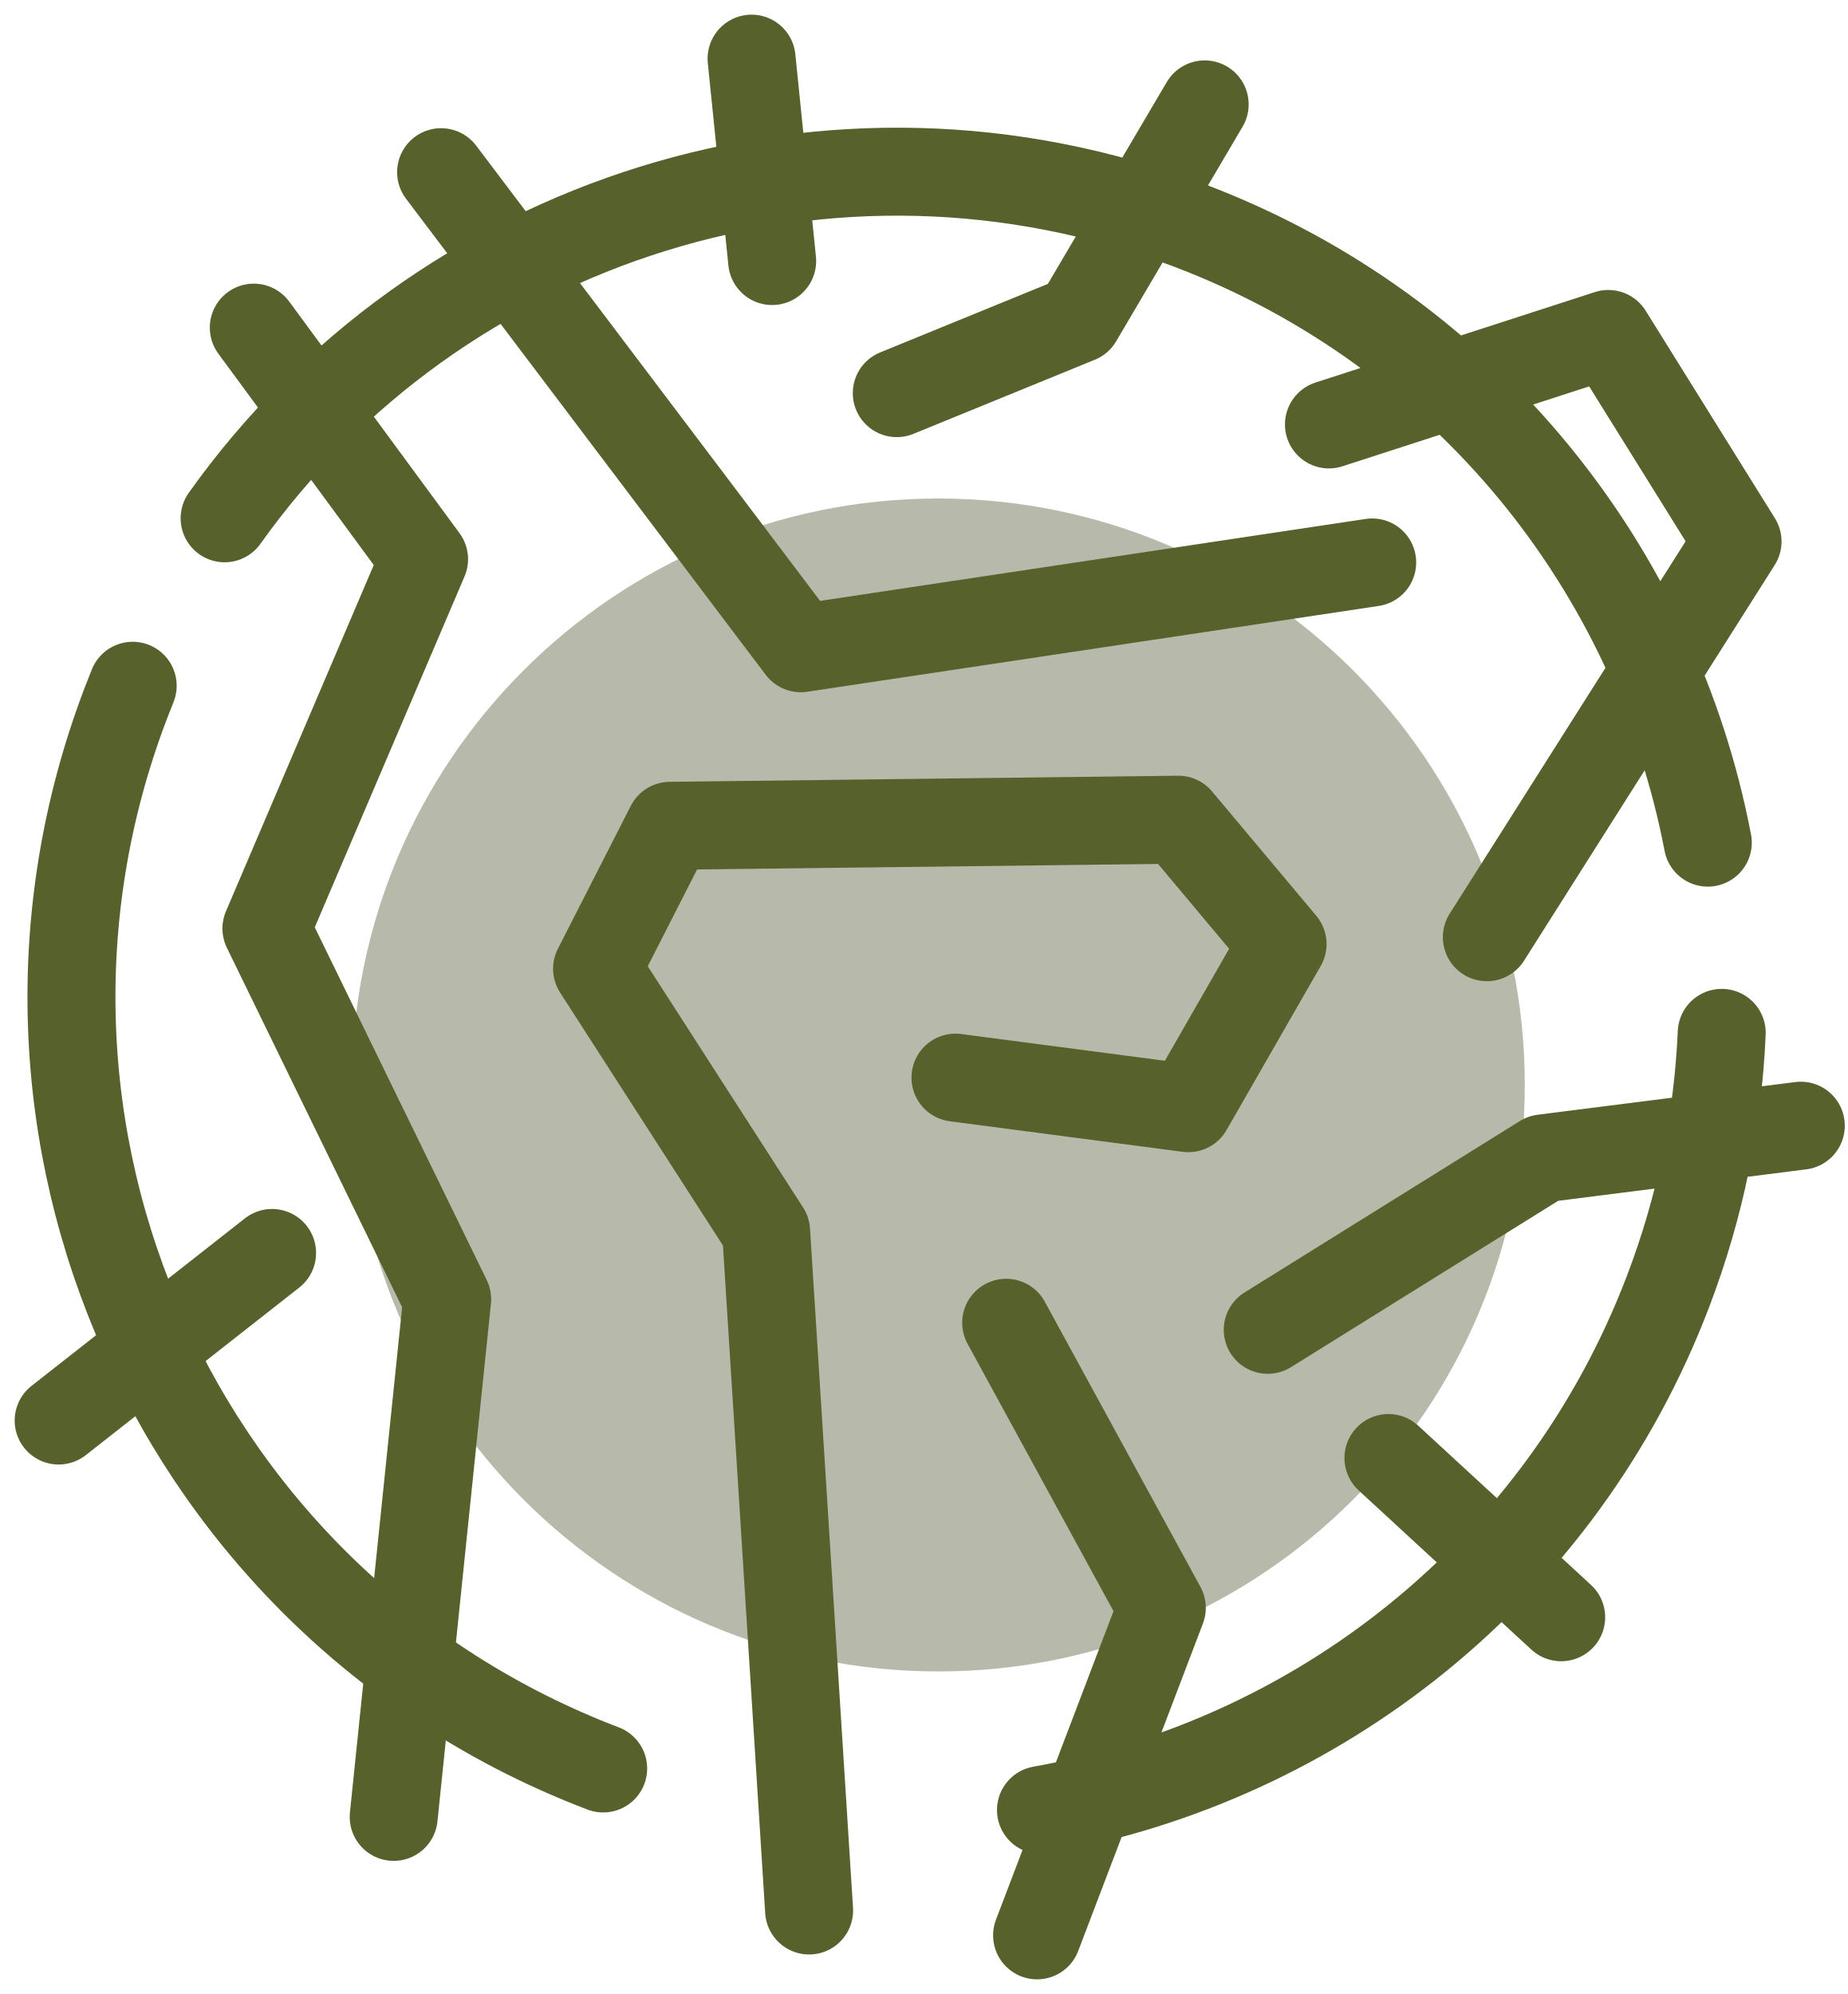
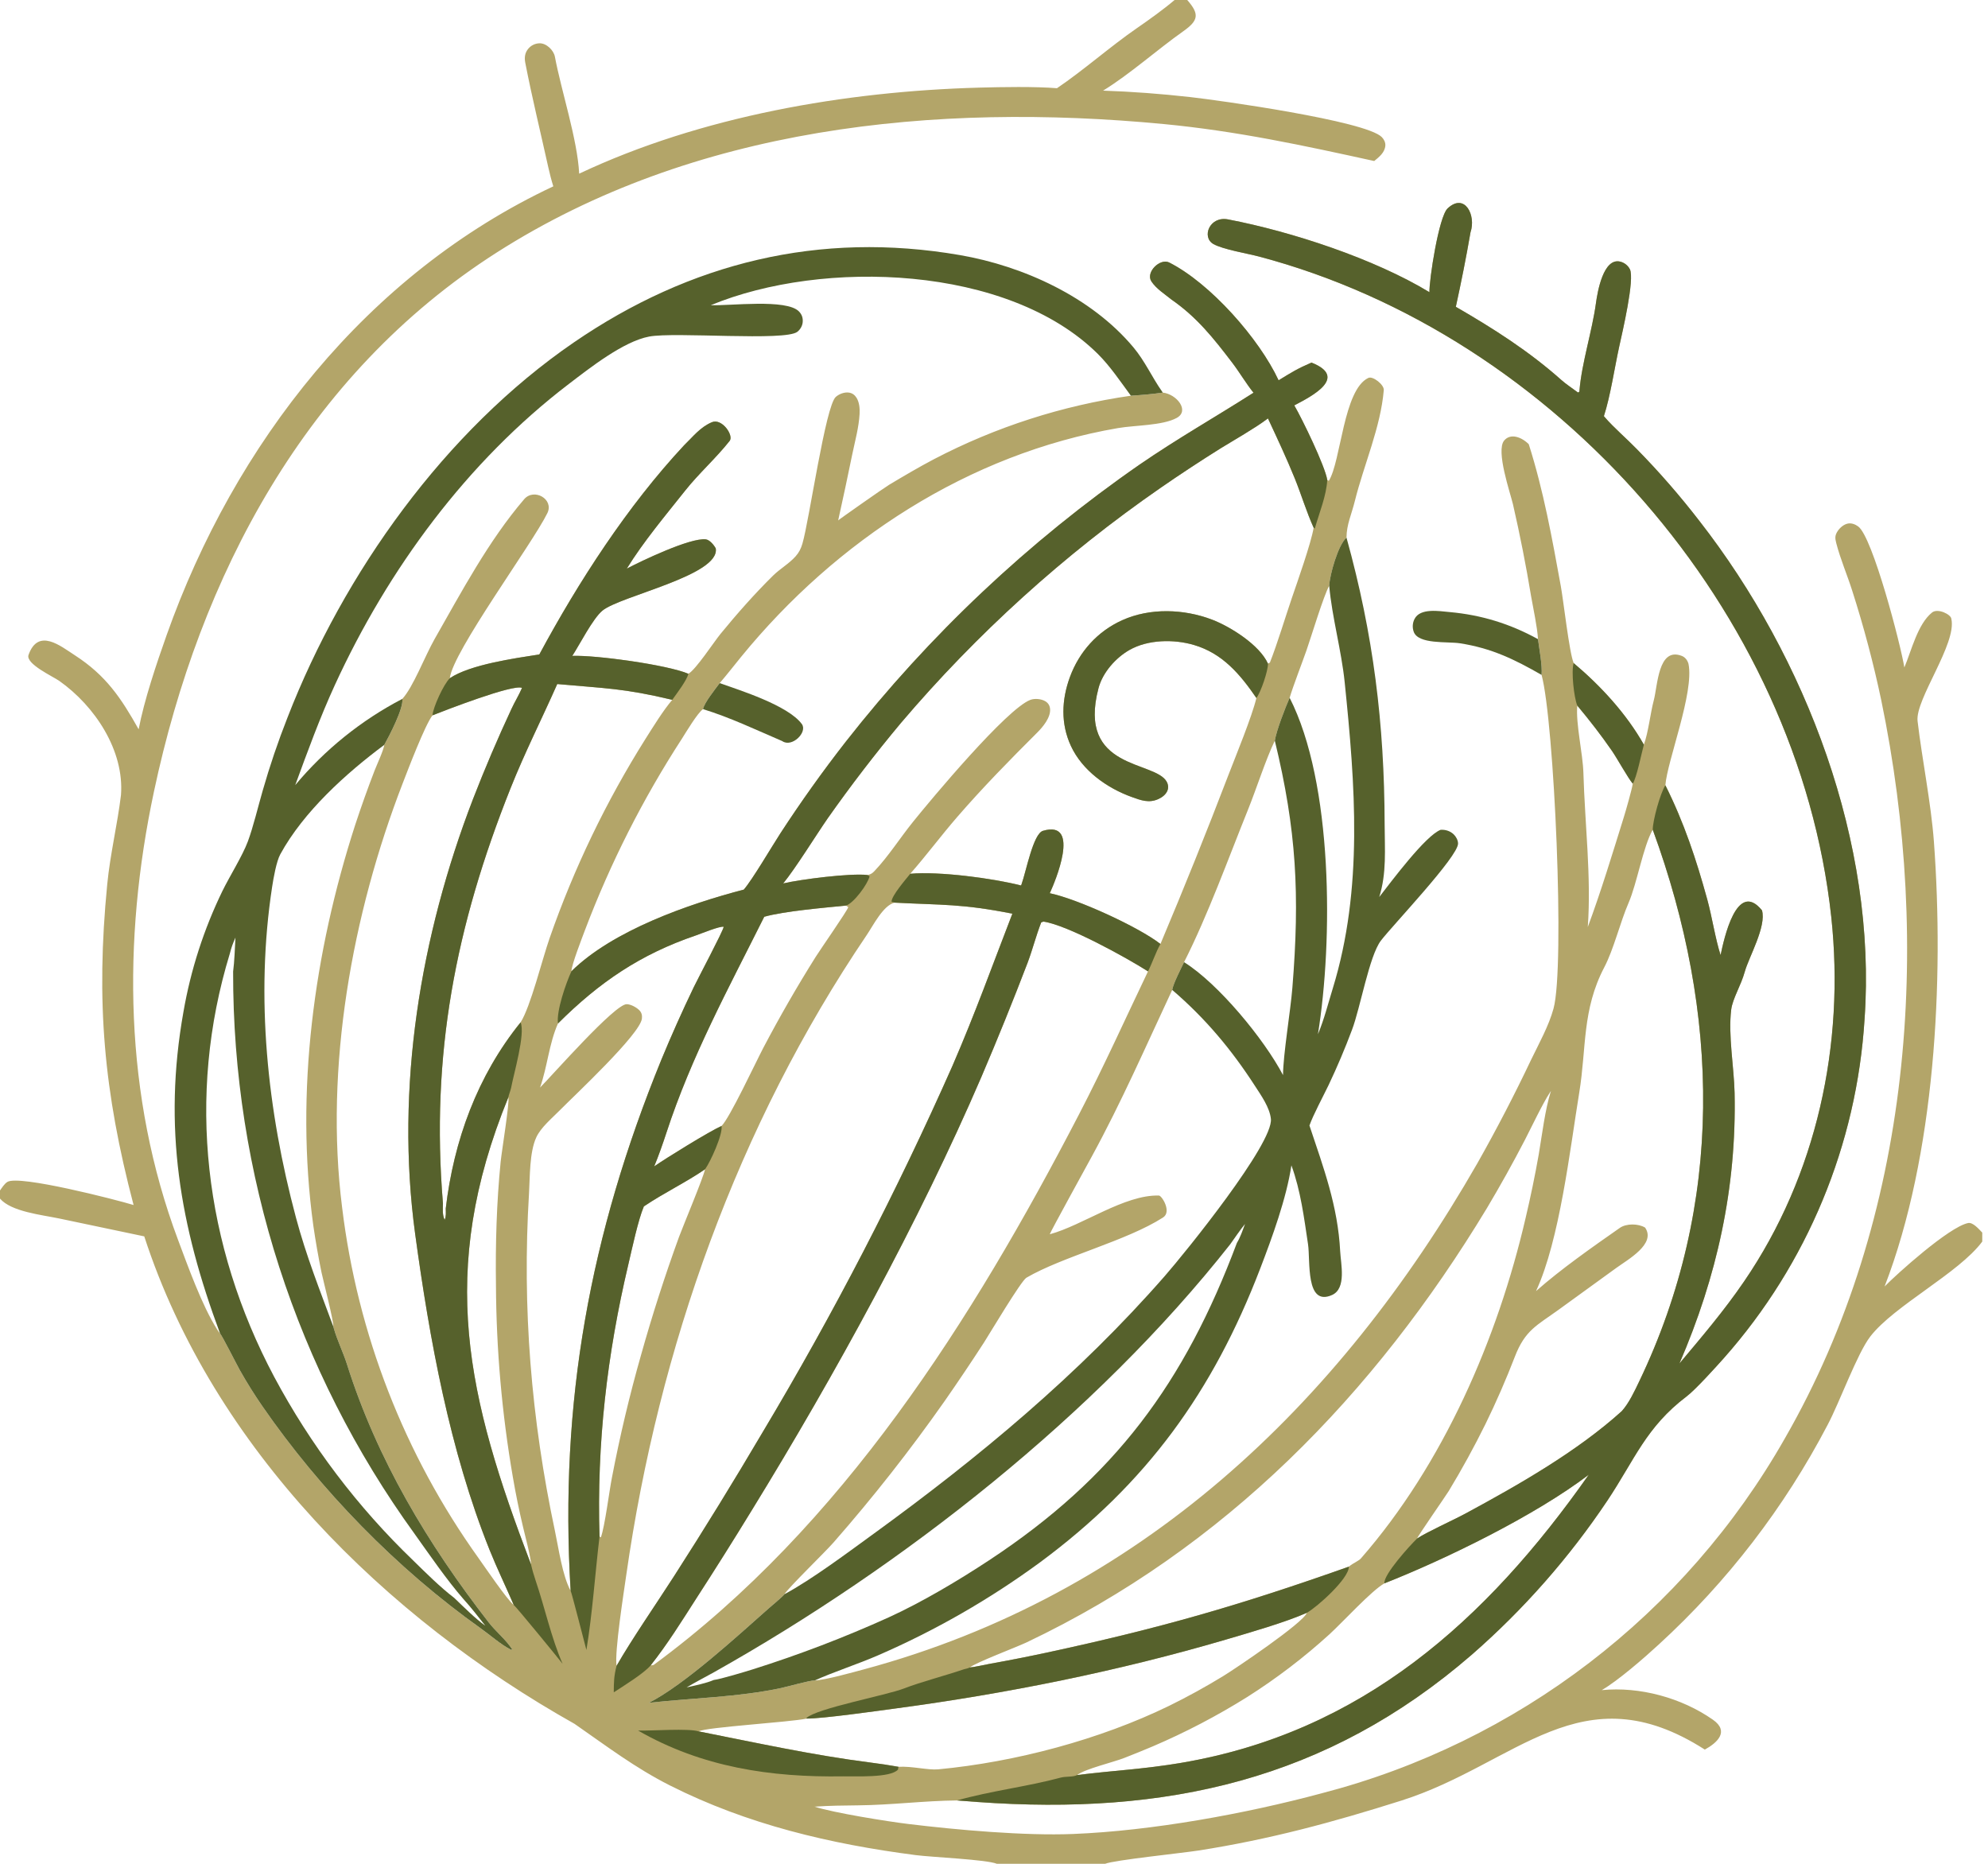
- <svg xmlns="http://www.w3.org/2000/svg" width="63" height="68" viewBox="0 0 63 68" fill="none">
-   <circle cx="32" cy="37" r="20" fill="#4C542C" fill-opacity="0.4" />
-   <path d="M7.66 17.675C14.91 7.481 28.375 3.045 40.609 7.706C50.073 11.311 56.466 19.47 58.241 28.736M58.716 35.223C58.589 38.161 57.995 41.128 56.891 44.027C53.239 53.614 44.915 60.049 35.5 61.726M20.57 60.309C6.045 54.776 -1.245 38.514 4.288 23.988C4.365 23.786 4.444 23.586 4.525 23.386M30.583 13.407L36.771 10.879L41.083 3.56M35.368 66L39.621 54.833L34.314 45.109M13.426 61.96L15.25 44.308L9.086 31.665L14.462 19.07L8.655 11.173M9.279 42.729L2 48.443M43.234 45.35L52.624 39.504L61.413 38.389M50.706 31.961L59.256 18.466L54.849 11.389L45.321 14.474M46.796 19.181L27.309 22.107L15.043 5.872M27.593 65.152L26.127 41.99L20.362 33.037L22.849 28.162L40.186 27.954L43.74 32.194L40.527 37.792L32.584 36.75M25.631 2L26.333 8.902M47.35 49.722L53.241 55.152" stroke="#56612C" stroke-width="3" stroke-miterlimit="10" stroke-linecap="round" stroke-linejoin="round" />
+ <svg xmlns="http://www.w3.org/2000/svg" width="160" height="150" viewBox="0 0 160 150" fill="none">
+   <path d="M94.533 0H95.553C96.545 1.138 96.47 1.642 95.221 2.524C93.138 3.996 90.926 5.977 88.78 7.294C91.135 7.374 93.456 7.551 95.798 7.813C98.065 8.066 109.904 9.72 111.208 11.031C111.386 11.21 111.517 11.463 111.496 11.722C111.451 12.279 111 12.631 110.601 12.959C104.865 11.698 99.526 10.545 93.64 9.982C75.252 8.233 55.838 10.191 39.965 20.331C24.62 30.134 16.084 46.328 12.387 63.722C9.837 75.723 9.994 88.218 14.327 99.779C15.11 101.87 16.262 105.088 17.468 106.981C17.543 107.099 17.625 107.212 17.713 107.321C14.472 98.624 13.109 90.734 14.764 81.435C15.349 78.059 16.406 74.783 17.904 71.702C18.494 70.502 19.517 68.876 19.945 67.728C20.372 66.586 20.785 64.862 21.139 63.642C21.71 61.645 22.378 59.676 23.141 57.744C27.658 46.115 35.806 34.675 46.176 27.564C55.548 21.137 65.955 18.575 77.258 20.53C82.367 21.413 87.836 23.909 91.216 27.948C92.158 29.074 92.712 30.351 93.523 31.505L93.588 31.597C94.707 31.724 95.774 33.058 94.698 33.639C93.55 34.257 91.359 34.216 89.984 34.452C77.961 36.517 67.3 43.494 59.648 52.863C59.073 53.566 58.521 54.283 57.923 54.977C57.582 55.437 56.673 56.568 56.583 57.071C56.145 57.365 55.21 58.937 54.889 59.441C51.746 64.284 49.13 69.45 47.083 74.85C46.857 75.456 45.986 77.683 45.993 78.164C49.323 74.878 55.447 72.744 59.862 71.597C60.558 70.793 62.122 68.121 62.815 67.055C64.461 64.529 66.213 62.073 68.068 59.696C74.79 51.12 82.761 43.602 91.716 37.393C94.791 35.277 97.792 33.582 100.887 31.606C100.331 30.926 99.734 29.924 99.179 29.197C97.665 27.214 96.34 25.536 94.277 24.104C93.727 23.656 93.071 23.251 92.673 22.657C92.174 21.913 93.37 20.756 94.099 21.125C97.416 22.803 101.343 27.256 102.906 30.607C103.981 29.95 104.407 29.674 105.554 29.181C108.565 30.377 105.521 31.914 104.168 32.626C104.822 33.749 106.633 37.488 106.821 38.621L106.945 38.699C107.928 37.155 108.114 31.352 110.135 30.412C110.492 30.246 111.406 30.964 111.371 31.395C111.12 34.391 109.768 37.399 109.042 40.322C108.76 41.456 108.38 42.197 108.37 43.267C110.534 51.057 111.422 58.248 111.441 66.345C111.447 68.358 111.612 70.277 111.005 72.192C111.961 70.969 114.737 67.231 115.955 66.781C116.339 66.763 116.715 66.878 116.998 67.148C117.186 67.328 117.345 67.619 117.35 67.883C117.371 68.928 112.079 74.469 111.139 75.704C110.2 76.935 109.479 81.137 108.813 82.884C108.25 84.388 107.623 85.867 106.935 87.318C106.521 88.179 105.679 89.751 105.389 90.581C106.528 93.999 107.676 97.061 107.863 100.714C107.915 101.723 108.384 103.697 107.207 104.224C105.05 105.181 105.473 101.456 105.275 100.137C104.958 98.034 104.686 95.83 103.937 93.788C103.542 96.431 102.391 99.58 101.435 102.073C97.613 112.036 92.27 119.398 83.707 125.738C79.653 128.71 75.281 131.22 70.671 133.221C69.04 133.932 67.065 134.566 65.577 135.243C66.432 135.21 68.6 134.6 69.537 134.349C91.665 128.389 107.707 113.154 118.897 93.631C120.448 90.889 121.899 88.092 123.249 85.246C123.878 83.947 124.651 82.56 125.032 81.17C125.962 77.778 125.087 58.059 124.071 54.317C124.138 53.534 123.889 52.278 123.783 51.439C123.72 50.426 123.408 49.024 123.229 47.996C122.819 45.51 122.331 43.038 121.767 40.582C121.549 39.659 120.376 36.284 121.056 35.459C121.569 34.836 122.47 35.176 123.041 35.753C124.233 39.51 124.914 43.302 125.617 47.164C125.836 48.362 126.299 52.529 126.654 53.365C128.831 55.197 130.898 57.439 132.303 59.931C132.671 58.916 132.825 57.393 133.099 56.371C133.418 55.184 133.444 52.057 135.345 52.783C135.628 52.891 135.812 53.134 135.894 53.424C136.37 55.727 134.178 61.243 134.034 63.199C135.532 66.18 136.525 69.181 137.409 72.4C137.784 73.766 138.065 75.597 138.479 76.868C138.736 75.635 139.767 70.755 141.809 73.262C142.186 74.553 140.741 77.056 140.429 78.194C140.118 79.324 139.444 80.361 139.332 81.263C139.079 83.311 139.561 85.915 139.605 87.947C139.77 95.609 138.183 102.748 135.166 109.735C137.005 107.543 138.742 105.51 140.365 103.139C146.215 94.588 148.49 84.067 147.386 73.79C144.719 49.172 125.206 26.973 101.344 20.65C100.372 20.392 98.43 20.078 97.656 19.638C96.689 19.088 97.343 17.372 98.835 17.657C103.952 18.636 110.595 20.818 115.046 23.515C115.018 22.563 115.793 17.44 116.51 16.771C117.901 15.477 118.813 17.341 118.352 18.692C117.984 20.824 117.609 22.682 117.17 24.692C120.204 26.445 123.059 28.262 125.676 30.593C126.041 30.918 126.604 31.293 127.007 31.593L127.114 31.52L127.124 31.403C127.303 29.224 128.147 26.612 128.446 24.406C128.572 23.482 129.044 20.718 130.405 21.057C130.735 21.14 131.015 21.359 131.174 21.66C131.587 22.442 130.564 26.778 130.319 27.897C129.946 29.593 129.61 31.884 129.087 33.49L129.171 33.591C129.85 34.386 130.967 35.347 131.757 36.164C133.538 37.98 135.209 39.9 136.762 41.912C145.37 52.95 151.059 67.885 150.067 82.005C149.442 92.109 145.458 101.715 138.748 109.296C138.118 110.004 136.464 111.84 135.734 112.393C132.486 114.849 131.56 117.477 129.375 120.758C126.297 125.357 122.625 129.53 118.456 133.169C106.758 143.299 93.801 146.12 78.655 145.025L77.025 144.901C74.338 144.927 71.741 145.269 69.064 145.295C67.879 145.306 66.742 145.319 65.556 145.401C67.074 145.896 71.457 146.597 73.113 146.797C77.024 147.271 82.44 147.757 86.365 147.6C92.708 147.347 100.252 145.971 106.358 144.329C122.149 140.24 135.608 129.926 143.663 115.741C153.879 97.968 155.505 76.107 151.402 56.323C150.778 53.367 150.002 50.445 149.081 47.568C148.676 46.283 148.119 45.004 147.785 43.704C147.683 43.311 147.671 43.09 147.901 42.742C148.086 42.464 148.404 42.188 148.743 42.132C149.033 42.084 149.316 42.2 149.549 42.366C150.715 43.193 152.982 51.929 153.268 53.718C153.837 52.37 154.335 50.23 155.495 49.296C155.962 48.92 157.029 49.459 157.049 49.8C157.511 51.801 154.13 56.294 154.332 58.032C154.677 61 155.419 64.662 155.645 67.714C156.473 78.929 155.753 92.982 151.678 103.536C152.646 102.547 156.85 98.751 158.396 98.431C158.782 98.351 159.26 98.912 159.538 99.202V99.922C157.66 102.46 152.442 105.079 150.526 107.564C149.474 108.928 148.065 112.84 147.096 114.667C143.627 121.307 139.027 127.291 133.502 132.35C132.367 133.399 130.21 135.275 128.913 136.023C131.972 135.72 135.337 136.641 137.854 138.399C139.217 139.35 138.197 140.265 137.209 140.808C127.258 134.439 122.063 141.975 112.772 144.917C107.281 146.655 102.177 148.037 96.468 148.93C95.173 149.133 89.632 149.705 88.947 150H80.229C79.422 149.656 75.023 149.472 73.703 149.301C66.825 148.409 60.145 146.837 53.914 143.692C51.103 142.272 48.811 140.52 46.243 138.738C31.044 130.2 17.174 116.594 11.61 99.504L4.775 98.067C3.372 97.773 0.901 97.52 0 96.464V95.81C0.164 95.581 0.354 95.269 0.597 95.12C1.538 94.543 9.329 96.548 10.751 96.981C8.354 87.853 7.706 80.628 8.631 71.162C8.867 68.746 9.457 66.311 9.736 63.991C10.015 60.393 7.621 56.809 4.772 54.8C4.269 54.444 2.041 53.427 2.296 52.709C3.078 50.507 4.876 51.996 6.018 52.733C8.536 54.358 9.75 56.187 11.158 58.694C11.607 56.344 12.595 53.415 13.405 51.13C18.867 35.718 29.51 22.052 44.532 14.997C44.375 14.496 44.237 13.955 44.123 13.441C43.505 10.647 42.821 7.861 42.276 5.053C42.196 4.643 42.237 4.257 42.512 3.927C42.733 3.658 43.059 3.497 43.407 3.485C43.982 3.461 44.564 4.055 44.658 4.557C45.178 7.333 46.473 11.215 46.614 13.977C56.41 9.355 68.029 7.347 78.814 7.052C80.636 7.002 83.302 6.955 85.068 7.1C87.226 5.64 89.333 3.763 91.496 2.269C92.46 1.603 93.652 0.752 94.533 0ZM36.202 54.584C37.83 53.482 41.439 52.978 43.407 52.67C46.565 46.807 50.502 40.721 55.059 35.836C55.781 35.14 56.35 34.38 57.297 33.979C58.102 33.639 59.073 35.041 58.724 35.483C57.634 36.865 56.24 38.104 55.144 39.485C53.563 41.477 51.779 43.602 50.445 45.764C51.526 45.192 55.556 43.253 56.81 43.409C57.102 43.445 57.445 43.833 57.607 44.136C57.963 46.305 49.92 47.959 48.487 49.142C47.706 49.787 46.64 51.9 46.06 52.786C47.927 52.709 53.694 53.501 55.402 54.225C55.997 53.899 57.468 51.651 57.986 51.019C59.296 49.418 60.749 47.77 62.224 46.32C62.785 45.769 63.496 45.371 64.022 44.786C64.306 44.471 64.466 44.148 64.583 43.745C65.136 41.855 66.437 32.665 67.269 31.941C67.543 31.703 67.952 31.547 68.317 31.595C68.585 31.63 68.794 31.785 68.935 32.011C69.168 32.386 69.206 32.883 69.182 33.316C69.123 34.39 68.814 35.499 68.595 36.554C68.231 38.334 67.852 40.112 67.458 41.886C67.402 41.891 71.141 39.267 71.556 39.018C72.677 38.346 74.001 37.566 75.184 36.947C80.135 34.364 85.489 32.64 91.017 31.847C91.927 31.79 92.684 31.726 93.588 31.597L93.523 31.505C92.712 30.351 92.158 29.074 91.216 27.948C87.836 23.909 82.367 21.413 77.258 20.53C65.955 18.575 55.548 21.137 46.176 27.564C35.806 34.675 27.658 46.115 23.141 57.744C22.378 59.676 21.71 61.645 21.139 63.642C20.785 64.862 20.372 66.586 19.945 67.728C19.517 68.876 18.494 70.502 17.904 71.702C16.406 74.783 15.349 78.059 14.764 81.435C13.109 90.734 14.472 98.624 17.713 107.321C17.881 107.497 19.044 109.809 19.308 110.28C19.863 111.263 20.461 112.221 21.103 113.151C25.76 119.905 31.926 126.246 38.692 131.053C39.504 131.63 40.257 132.324 41.134 132.778L41.228 132.748C40.756 131.997 39.905 131.311 39.343 130.587C34.429 124.266 30.338 117.441 27.913 109.759C27.626 108.85 27.12 107.82 26.86 106.885L26.828 106.767C26.868 106.352 26.01 103.039 25.878 102.415C25.62 101.162 25.4 99.901 25.216 98.635C23.738 87.871 25.264 76.674 28.585 66.393C29.068 64.923 29.588 63.465 30.145 62.022C30.327 61.545 30.878 60.374 30.927 59.948C31.33 59.223 32.499 56.992 32.38 56.246C33.249 55.307 34.181 52.838 34.971 51.443C37.151 47.619 39.319 43.528 42.182 40.182C42.975 39.249 44.606 40.172 44.053 41.298C42.836 43.778 36.426 52.464 36.202 54.584ZM69.82 70.421C69.841 70.416 69.863 70.413 69.884 70.408C70.097 70.355 70.22 70.27 70.371 70.112C71.499 68.924 72.438 67.439 73.471 66.156C74.969 64.295 81.023 57.045 82.924 56.327C83.277 56.193 83.802 56.243 84.128 56.436C84.361 56.574 84.49 56.786 84.513 57.054C84.572 57.74 83.939 58.499 83.486 58.952C81.261 61.169 79.099 63.374 77.039 65.752C75.745 67.244 74.561 68.843 73.258 70.322C75.576 70.112 79.899 70.681 82.18 71.265L82.226 71.136C82.596 70.097 83.157 67.095 83.941 66.865C87.084 65.94 84.82 71.152 84.556 71.737C84.533 71.787 84.51 71.837 84.486 71.886C86.686 72.338 91.625 74.592 93.396 75.971C95.298 71.462 97.125 66.922 98.875 62.352C99.474 60.796 100.763 57.671 101.118 56.175C99.811 54.269 98.392 52.579 96.079 51.903C94.47 51.433 92.395 51.464 90.909 52.307C89.788 52.942 88.74 54.132 88.409 55.391C86.669 61.994 92.983 61.197 93.906 62.925C94.02 63.139 94.05 63.365 93.97 63.597C93.855 63.93 93.539 64.169 93.228 64.309C92.466 64.652 91.831 64.411 91.095 64.146C89.091 63.425 87.105 62.016 86.187 60.029C85.362 58.242 85.437 56.328 86.104 54.504C86.853 52.456 88.326 50.812 90.319 49.915C92.558 48.907 95.275 49.002 97.545 49.867C99.028 50.432 101.371 51.904 102.05 53.41L102.205 53.324C102.8 51.824 103.441 49.679 103.975 48.119C104.4 46.876 105.528 43.694 105.726 42.47C105.147 41.192 104.74 39.821 104.212 38.515C103.549 36.877 102.793 35.275 102.048 33.672L101.94 33.754C100.99 34.469 99.331 35.409 98.275 36.06C96.626 37.09 95.001 38.158 93.402 39.265C85.639 44.638 78.612 51.002 72.499 58.196C70.436 60.666 68.475 63.221 66.622 65.852C65.642 67.268 64.03 69.881 63.033 71.1C64.445 70.765 68.457 70.26 69.82 70.421ZM51.82 97.091C51.352 98.199 50.871 100.491 50.573 101.751C48.854 109.012 48.022 116.196 48.251 123.665L48.363 123.72C48.684 122.818 49.032 120.017 49.251 118.912C49.887 115.588 50.669 112.294 51.596 109.04C52.494 105.839 53.513 102.673 54.649 99.549C55.011 98.578 56.572 94.863 56.747 94.101C55.224 95.151 53.431 96.005 51.82 97.091ZM43.464 87.53C44.484 86.503 49.474 80.816 50.434 80.818C50.768 80.819 51.236 81.077 51.465 81.315C51.645 81.502 51.69 81.72 51.663 81.973C51.532 83.23 46.202 88.189 45.059 89.352C44.44 89.983 43.532 90.727 43.161 91.537C42.606 92.744 42.657 94.708 42.577 96.03C42.015 105.249 42.749 114.196 44.666 123.227C44.965 124.634 45.26 126.803 45.926 128.031C45.013 112.85 47.486 99.345 53.232 85.276C54.044 83.311 54.912 81.369 55.834 79.452C56.186 78.721 58.186 74.952 58.247 74.591C57.959 74.505 56.397 75.151 56.02 75.279C51.542 76.8 48.235 79.054 44.908 82.37C44.188 83.984 44.064 85.818 43.464 87.53ZM42.739 125.91C42.736 125.367 42.244 123.523 42.098 122.902C41.779 121.564 41.504 120.216 41.273 118.86C40.394 113.756 39.941 108.589 39.916 103.41C39.869 100.115 39.968 96.781 40.294 93.5C40.379 92.647 41.022 88.733 40.915 88.307C35.161 102.382 37.604 112.443 42.739 125.91ZM52.651 93.873C53.585 93.217 57.081 91.06 58.072 90.617C58.718 90 60.816 85.51 61.419 84.36C62.731 81.861 64.14 79.413 65.64 77.023C66.018 76.419 68.159 73.348 68.272 73.011L68.089 72.881C66.316 73.059 63.123 73.327 61.509 73.781C58.627 79.553 55.652 84.993 53.633 91.17C53.36 92.007 52.987 93.071 52.651 93.873ZM126.944 56.784C126.811 58.249 127.394 60.647 127.437 62.21C127.551 66.255 128.081 70.588 127.79 74.606C128.847 71.772 129.798 68.626 130.701 65.729C130.86 65.217 131.344 63.524 131.41 63.067C131.067 62.686 130.128 60.997 129.743 60.441C128.847 59.144 127.955 57.997 126.944 56.784ZM35.875 97.262C36.519 91.799 38.415 86.586 41.9 82.279C42.709 81.002 43.63 77.224 44.24 75.486C46.197 69.877 48.78 64.508 51.942 59.48C52.564 58.498 53.37 57.184 54.105 56.322C50.178 55.382 48.693 55.405 44.849 55.052C43.604 57.869 42.25 60.532 41.101 63.413C36.66 74.549 34.657 84.888 35.65 96.86C35.643 97.306 35.592 97.778 35.787 98.171C35.917 97.874 35.879 97.593 35.875 97.262ZM94.343 79.669C92.22 84.202 90.27 88.681 87.862 93.091C87.52 93.717 84.51 99.191 84.487 99.335C87.121 98.627 90.51 96.134 93.275 96.219C93.51 96.227 94.322 97.524 93.606 97.984C90.669 99.871 85.501 101.14 82.608 102.832C82.178 103.082 79.612 107.396 79.194 108.047C78.165 109.635 77.109 111.207 76.027 112.76C73.252 116.712 70.267 120.51 67.084 124.141C66.414 124.909 63.473 127.759 63.134 128.304C63.011 128.484 62.098 129.242 61.863 129.449C59.389 131.633 55.108 135.579 52.228 137.043C55.748 136.652 59.375 136.596 62.875 135.853C63.382 135.746 65.179 135.231 65.577 135.243C67.065 134.566 69.04 133.932 70.671 133.221C75.281 131.22 79.653 128.71 83.707 125.738C92.27 119.398 97.613 112.036 101.435 102.073C102.391 99.58 103.542 96.431 103.937 93.788C104.686 95.83 104.958 98.034 105.275 100.137C105.473 101.456 105.05 105.181 107.207 104.224C108.384 103.697 107.915 101.723 107.863 100.714C107.676 97.061 106.528 93.999 105.389 90.581C105.679 89.751 106.521 88.179 106.935 87.318C107.623 85.867 108.25 84.388 108.813 82.884C109.479 81.137 110.2 76.935 111.139 75.704C112.079 74.469 117.371 68.928 117.35 67.883C117.345 67.619 117.186 67.328 116.998 67.148C116.715 66.878 116.339 66.763 115.955 66.781C114.737 67.231 111.961 70.969 111.005 72.192C111.612 70.277 111.447 68.358 111.441 66.345C111.422 58.248 110.534 51.057 108.37 43.267C107.699 43.847 107.017 46.264 106.98 47.145C106.551 47.868 105.511 51.308 105.155 52.327C104.821 53.286 104.07 55.221 103.794 56.158C103.445 56.953 102.736 58.77 102.602 59.608C101.878 61.103 101.113 63.501 100.459 65.122C98.863 69.075 97.221 73.64 95.298 77.435C95.049 77.958 94.424 79.163 94.343 79.669ZM133.018 66.772C132.231 68.169 131.759 71.081 131.07 72.669C130.401 74.208 129.88 76.394 129.118 77.847C127.318 81.284 127.691 84.341 127.103 87.931C126.359 92.485 125.53 99.799 123.624 103.909C125.617 102.145 128.171 100.357 130.372 98.819C130.888 98.458 131.849 98.462 132.403 98.798C133.307 100.108 131.009 101.371 130.088 102.041L125.448 105.404C123.685 106.681 122.744 107.04 121.913 109.205C121.227 110.989 120.396 112.892 119.556 114.607C118.647 116.447 117.66 118.249 116.596 120.004C116.31 120.466 114.068 123.675 114.054 123.82C114.789 123.322 116.98 122.333 117.966 121.801C122.224 119.5 126.932 116.817 130.526 113.569C131.111 112.916 131.551 111.965 131.921 111.194C138.786 96.885 138.427 81.547 133.018 66.772ZM86.688 142.858C89.626 142.487 91.99 142.395 95.051 141.878C109.604 139.417 119.632 130.414 127.869 118.686C123.584 121.951 116.427 125.457 111.421 127.43C110.398 128 108.104 130.514 107.005 131.523C104.948 133.395 102.733 135.085 100.384 136.574C97.956 138.093 95.414 139.421 92.781 140.548C92.021 140.873 91.232 141.186 90.484 141.481C89.613 141.826 87.314 142.363 86.688 142.858ZM105.181 129.798C103.453 130.567 100.52 131.408 98.659 131.956C90.006 134.498 81.001 136.302 72.065 137.5C70.655 137.689 66.199 138.321 64.927 138.313C63.526 138.61 56.841 139 56.227 139.342C60.835 140.252 65.405 141.258 70.07 141.853C70.833 141.951 71.558 142.056 72.315 142.194C73.368 142.126 74.687 142.475 75.515 142.397C81.71 141.813 88.513 140.006 94.097 137.285C95.586 136.553 97.041 135.753 98.456 134.887C99.382 134.324 104.903 130.606 105.181 129.798ZM108.56 126.085L108.647 126.013C108.882 125.823 109.359 125.617 109.534 125.419C116.161 117.829 120.532 107.74 122.786 98.022C123.186 96.329 123.539 94.625 123.842 92.912C124.111 91.317 124.349 89.308 124.824 87.799L124.756 87.903C124.15 88.825 123.296 90.64 122.742 91.716C121.775 93.581 120.753 95.417 119.678 97.222C110.591 112.256 98.552 124.611 82.628 132.178C81.802 132.57 78.491 133.819 78.053 134.199C78.343 134.186 79.326 133.966 79.699 133.898C81.217 133.626 82.73 133.328 84.238 133.005C93.418 131.028 99.711 129.217 108.56 126.085ZM81.479 73.533C77.401 72.728 75.903 72.85 71.992 72.644C71.071 72.883 70.286 74.471 69.745 75.27C59.367 90.595 53.019 108.478 50.405 126.75C50.214 128.091 49.448 132.953 49.622 134.067C50.857 131.911 52.873 128.999 54.262 126.833C56.71 123.021 59.085 119.162 61.385 115.258C67.071 105.751 72.172 95.904 76.659 85.775C78.505 81.51 79.829 77.801 81.479 73.533ZM34.808 57.571C34.199 58.357 32.835 61.942 32.402 63.063C28.34 73.572 26.108 85.905 27.533 97.166C28.767 107.35 32.544 117.06 38.516 125.4C38.991 126.069 40.837 128.779 41.348 129.169C40.708 127.68 40.009 126.249 39.404 124.741C36.195 116.732 34.57 107.794 33.411 99.292C31.809 87.536 33.828 75.321 38.071 64.304C39.021 61.855 40.052 59.438 41.163 57.058C41.427 56.479 41.738 55.998 42.014 55.36C41.282 55.043 35.776 57.188 34.808 57.571ZM52.37 134.027C52.434 134.023 52.561 134.028 52.616 133.987C67.796 122.823 78.275 106.199 86.833 89.702C88.869 85.778 90.556 82.018 92.395 78.177C90.657 77.068 85.915 74.448 83.978 74.17L83.799 74.236C83.37 75.347 83.121 76.365 82.713 77.461C81.53 80.554 80.287 83.624 78.986 86.669C73.986 98.287 67.154 110.731 60.538 121.496C59.065 123.904 57.561 126.295 56.027 128.665C54.841 130.515 53.734 132.299 52.37 134.027Z" fill="#B3A569" />
+   <path d="M101.118 56.175C99.811 54.269 98.393 52.58 96.079 51.904C94.471 51.433 92.395 51.464 90.909 52.307C89.788 52.943 88.74 54.132 88.409 55.391C86.669 61.995 92.983 61.197 93.906 62.925C94.021 63.139 94.05 63.365 93.97 63.597C93.855 63.93 93.539 64.169 93.229 64.309C92.467 64.652 91.831 64.411 91.095 64.146C89.091 63.425 87.105 62.016 86.187 60.029C85.362 58.242 85.437 56.329 86.104 54.504C86.853 52.456 88.326 50.813 90.319 49.915C92.558 48.907 95.276 49.002 97.546 49.867C99.028 50.432 101.371 51.904 102.05 53.41C102.065 53.974 101.474 55.718 101.118 56.175Z" fill="#56612C" />
+   <path d="M106.979 47.145C107.016 46.264 107.698 43.847 108.369 43.267C110.533 51.057 111.421 58.248 111.44 66.345C111.446 68.358 111.611 70.277 111.005 72.192C111.96 70.969 114.736 67.231 115.954 66.781C116.338 66.763 116.714 66.878 116.997 67.148C117.186 67.328 117.344 67.619 117.349 67.883C117.37 68.928 112.079 74.469 111.138 75.704C110.199 76.935 109.479 81.137 108.812 82.884C108.249 84.388 107.622 85.867 106.934 87.318C106.52 88.179 105.678 89.751 105.388 90.581C106.527 93.999 107.676 97.061 107.862 100.714C107.914 101.723 108.383 103.697 107.206 104.224C105.049 105.181 105.473 101.456 105.274 100.137C104.957 98.034 104.685 95.83 103.936 93.788C103.541 96.431 102.39 99.58 101.434 102.073C97.612 112.036 92.27 119.398 83.706 125.738C79.653 128.71 75.28 131.22 70.67 133.221C69.039 133.932 67.064 134.566 65.576 135.243C65.178 135.231 63.381 135.746 62.874 135.853C59.374 136.596 55.747 136.652 52.227 137.043C55.107 135.579 59.388 131.633 61.862 129.449C62.097 129.242 63.01 128.484 63.133 128.304C65.324 127.131 68.289 124.909 70.342 123.418C78.816 117.264 86.837 110.599 93.745 102.696C95.446 100.75 102.494 92.021 102.285 90.048C102.187 89.126 101.504 88.17 101.011 87.407C99.11 84.465 97.011 81.957 94.342 79.669C94.423 79.163 95.048 77.958 95.297 77.435C98.043 79.145 101.739 83.623 103.262 86.525C103.273 84.844 103.86 81.415 104.014 79.497C104.617 71.999 104.35 66.82 102.601 59.608C102.735 58.77 103.444 56.953 103.793 56.158C107.295 63.021 107.287 75.721 106.071 83.237C106.572 82.042 106.887 80.778 107.263 79.557C109.735 71.521 109.068 63.128 108.223 54.899C107.962 52.353 107.201 49.659 106.979 47.145ZM57.454 134.588C56.741 134.98 55.956 135.393 55.259 135.803C55.943 135.646 56.812 135.479 57.443 135.206C57.999 135.141 60.035 134.523 60.609 134.343C64.328 133.168 67.973 131.775 71.526 130.166C74.208 128.943 77.144 127.193 79.607 125.571C89.731 118.902 95.333 111.276 99.549 100.03C99.826 99.576 100.015 99.008 100.204 98.504C99.805 98.994 99.382 99.621 99.01 100.143C88.212 113.842 72.664 126.042 57.454 134.588Z" fill="#56612C" />
+   <path d="M17.712 107.321C14.472 98.624 13.109 90.734 14.764 81.435C15.349 78.059 16.406 74.783 17.904 71.702C18.493 70.502 19.517 68.876 19.945 67.728C20.372 66.586 20.785 64.862 21.139 63.642C21.71 61.645 22.378 59.676 23.14 57.744C27.658 46.115 35.806 34.675 46.176 27.564C55.547 21.137 65.955 18.575 77.258 20.53C82.367 21.413 87.836 23.909 91.216 27.948C92.158 29.074 92.711 30.351 93.523 31.505L93.588 31.597C92.684 31.726 91.927 31.79 91.016 31.847C90.194 30.734 89.349 29.47 88.363 28.491C81.141 21.321 66.227 20.832 57.211 24.561C58.737 24.625 63.296 24.029 64.303 25.066C64.543 25.313 64.637 25.601 64.602 25.943C64.572 26.235 64.408 26.516 64.179 26.7C63.203 27.482 54.358 26.692 52.245 27.087C50.171 27.476 47.446 29.632 45.779 30.904C37.607 37.139 31.231 45.808 26.957 55.117C25.747 57.75 24.759 60.467 23.762 63.185C26.148 60.325 29.077 57.967 32.38 56.246C32.498 56.992 31.33 59.223 30.927 59.948C27.87 62.222 24.424 65.326 22.554 68.763C22.247 69.328 22.009 70.671 21.903 71.367C20.543 80.236 21.513 89.365 23.82 97.994C24.644 101.076 25.731 103.81 26.828 106.767L26.86 106.885C27.12 107.82 27.625 108.85 27.913 109.759C30.338 117.441 34.428 124.266 39.343 130.587C39.905 131.311 40.756 131.997 41.228 132.748L41.134 132.778C40.257 132.324 39.504 131.63 38.692 131.053C31.926 126.246 25.76 119.905 21.102 113.151C20.461 112.221 19.862 111.263 19.308 110.28C19.044 109.809 17.88 107.497 17.712 107.321ZM36.556 128.599C37.322 129.328 38.218 130.237 39.06 130.84C38.478 130.102 37.924 129.383 37.292 128.686C35.956 127.153 34.568 125.129 33.376 123.458C23.839 110.296 18.722 94.446 18.762 78.191C18.867 77.43 18.905 76.251 18.95 75.457C18.724 75.981 18.636 76.199 18.496 76.75C14.982 88.241 16.445 100.228 22.067 110.809C25 116.298 28.779 121.289 33.267 125.6C34.272 126.585 35.444 127.749 36.556 128.599Z" fill="#56612C" />
+   <path d="M115.045 23.516C115.017 22.563 115.792 17.44 116.509 16.771C117.9 15.477 118.812 17.341 118.351 18.692C117.983 20.824 117.608 22.682 117.169 24.692C120.203 26.445 123.058 28.262 125.675 30.594C126.04 30.918 126.603 31.293 127.006 31.593L127.113 31.52L127.123 31.403C127.302 29.224 128.146 26.613 128.445 24.407C128.571 23.482 129.044 20.718 130.404 21.057C130.734 21.14 131.014 21.359 131.173 21.66C131.586 22.442 130.563 26.778 130.318 27.897C129.945 29.593 129.609 31.884 129.086 33.49L129.17 33.591C129.849 34.386 130.966 35.347 131.756 36.165C133.537 37.98 135.208 39.9 136.761 41.912C145.369 52.95 151.058 67.885 150.066 82.005C149.441 92.11 145.457 101.715 138.747 109.296C138.117 110.004 136.463 111.84 135.733 112.393C132.485 114.849 131.559 117.477 129.374 120.758C126.296 125.357 122.624 129.53 118.455 133.17C106.757 143.299 93.8 146.12 78.655 145.025L77.024 144.901C79.685 144.14 82.666 143.792 85.363 143.064C85.783 142.951 86.383 143.03 86.687 142.858C89.625 142.487 91.989 142.395 95.05 141.878C109.603 139.417 119.631 130.414 127.868 118.686C123.583 121.951 116.426 125.457 111.42 127.43C111.328 126.738 113.497 124.35 114.053 123.821C114.788 123.322 116.98 122.334 117.965 121.801C122.223 119.5 126.931 116.817 130.525 113.569C131.11 112.916 131.55 111.965 131.92 111.194C138.785 96.885 138.426 81.547 133.017 66.772C133.022 66.018 133.617 63.853 134.034 63.199C135.531 66.18 136.524 69.181 137.409 72.4C137.784 73.766 138.064 75.597 138.478 76.868C138.735 75.635 139.766 70.755 141.808 73.263C142.185 74.553 140.74 77.056 140.428 78.194C140.117 79.324 139.443 80.361 139.331 81.263C139.079 83.311 139.56 85.915 139.604 87.947C139.769 95.609 138.182 102.748 135.165 109.735C137.004 107.543 138.742 105.511 140.364 103.139C146.215 94.588 148.489 84.067 147.385 73.79C144.718 49.172 125.205 26.973 101.344 20.65C100.371 20.392 98.429 20.078 97.655 19.638C96.689 19.088 97.342 17.372 98.835 17.657C103.951 18.636 110.594 20.818 115.045 23.516Z" fill="#56612C" />
+   <path d="M100.887 31.606C100.331 30.926 99.734 29.924 99.179 29.197C97.665 27.214 96.34 25.536 94.277 24.104C93.727 23.656 93.071 23.251 92.673 22.657C92.174 21.913 93.37 20.756 94.099 21.125C97.416 22.803 101.343 27.256 102.906 30.607C103.981 29.95 104.407 29.675 105.554 29.181C108.565 30.378 105.521 31.914 104.168 32.626C104.822 33.749 106.633 37.488 106.821 38.621C106.753 39.908 106.176 41.269 105.821 42.53L105.726 42.47C105.147 41.192 104.74 39.821 104.212 38.515C103.549 36.877 102.793 35.275 102.048 33.672L101.94 33.754C100.99 34.469 99.331 35.409 98.275 36.06C96.626 37.09 95.001 38.159 93.402 39.265C85.639 44.638 78.612 51.002 72.499 58.196C70.436 60.666 68.475 63.221 66.622 65.852C65.642 67.269 64.03 69.881 63.033 71.1C64.445 70.765 68.457 70.26 69.82 70.421L69.987 70.526C69.843 71.146 68.714 72.69 68.089 72.881C66.316 73.059 63.122 73.327 61.509 73.781C58.627 79.553 55.652 84.993 53.633 91.171C53.36 92.008 52.987 93.071 52.651 93.873C53.585 93.218 57.081 91.06 58.072 90.617C58.187 91.299 57.173 93.512 56.747 94.101C55.224 95.151 53.431 96.005 51.82 97.092C51.352 98.199 50.871 100.491 50.573 101.751C48.854 109.012 48.022 116.196 48.251 123.666C47.897 126.629 47.684 129.83 47.196 132.791C47.043 132.242 45.994 128.101 45.926 128.031C45.013 112.85 47.486 99.345 53.232 85.276C54.044 83.311 54.912 81.369 55.834 79.453C56.186 78.721 58.186 74.952 58.247 74.591C57.959 74.505 56.397 75.151 56.02 75.279C51.542 76.8 48.235 79.054 44.908 82.37C44.767 81.364 45.557 79.1 45.993 78.164C49.323 74.878 55.446 72.744 59.862 71.597C60.558 70.793 62.122 68.121 62.815 67.056C64.461 64.529 66.213 62.073 68.068 59.696C74.79 51.12 82.761 43.602 91.715 37.393C94.791 35.277 97.792 33.583 100.887 31.606Z" fill="#56612C" />
+   <path d="M43.407 52.67C46.565 46.807 50.502 40.721 55.059 35.836C55.781 35.14 56.35 34.38 57.297 33.979C58.102 33.639 59.073 35.041 58.724 35.484C57.634 36.865 56.24 38.104 55.144 39.486C53.563 41.477 51.778 43.602 50.445 45.764C51.526 45.192 55.555 43.253 56.81 43.409C57.102 43.445 57.445 43.834 57.606 44.137C57.963 46.305 49.92 47.959 48.487 49.142C47.706 49.787 46.639 51.9 46.06 52.786C47.927 52.71 53.694 53.502 55.401 54.225C55.288 54.745 54.451 55.836 54.104 56.322C50.177 55.382 48.693 55.405 44.849 55.053C43.604 57.869 42.25 60.532 41.101 63.413C36.659 74.549 34.657 84.888 35.65 96.86C35.643 97.306 35.592 97.778 35.787 98.172C35.916 97.874 35.879 97.594 35.875 97.263C36.519 91.8 38.415 86.586 41.9 82.279C42.294 83.199 41.342 86.432 41.138 87.54C41.102 87.732 40.915 88.212 40.915 88.307C35.161 102.382 37.603 112.443 42.739 125.91C42.835 126.333 42.972 126.802 43.112 127.214C43.853 129.39 44.361 131.804 45.281 133.907C44.957 133.485 41.542 129.309 41.348 129.169C40.708 127.68 40.009 126.25 39.404 124.741C36.194 116.733 34.57 107.795 33.411 99.292C31.809 87.536 33.828 75.321 38.071 64.304C39.02 61.855 40.051 59.438 41.162 57.058C41.427 56.479 41.738 55.998 42.014 55.361C41.282 55.044 35.776 57.188 34.807 57.571C34.859 56.908 35.708 55.06 36.202 54.584C37.829 53.482 41.439 52.979 43.407 52.67Z" fill="#56612C" />
+   <path d="M82.18 71.265L82.226 71.137C82.595 70.098 83.157 67.096 83.941 66.865C87.084 65.941 84.82 71.152 84.556 71.737C84.533 71.787 84.51 71.837 84.486 71.886C86.686 72.338 91.624 74.592 93.396 75.972C93.03 76.611 92.749 77.476 92.395 78.177C90.657 77.069 85.915 74.448 83.978 74.17L83.799 74.236C83.37 75.347 83.121 76.365 82.713 77.461C81.529 80.554 80.287 83.624 78.986 86.669C73.986 98.287 67.154 110.731 60.537 121.496C59.064 123.904 57.561 126.295 56.026 128.665C54.84 130.515 53.733 132.299 52.37 134.027C51.819 134.683 50.156 135.704 49.398 136.199C49.405 135.339 49.41 134.903 49.622 134.067C50.857 131.911 52.872 128.999 54.261 126.834C56.71 123.021 59.085 119.162 61.385 115.258C67.071 105.751 72.172 95.904 76.659 85.775C78.504 81.51 79.829 77.801 81.479 73.533C77.401 72.728 75.903 72.85 71.992 72.645L71.756 72.573C71.741 72.099 72.91 70.762 73.258 70.322C75.576 70.112 79.899 70.681 82.18 71.265Z" fill="#56612C" />
+   <path d="M126.653 53.365C128.83 55.198 130.897 57.439 132.303 59.931C132.117 60.612 131.721 62.595 131.41 63.068C131.066 62.686 130.128 60.998 129.743 60.441C128.846 59.144 127.954 57.997 126.943 56.784C126.681 56.139 126.443 54.047 126.653 53.365Z" fill="#56612C" />
+   <path d="M78.052 134.199C78.343 134.186 79.326 133.966 79.698 133.898C81.216 133.626 82.729 133.328 84.237 133.005C93.417 131.028 99.71 129.217 108.56 126.085C108.572 127.038 106.034 129.315 105.18 129.798C103.452 130.567 100.519 131.408 98.658 131.956C90.006 134.498 81.001 136.302 72.064 137.5C70.654 137.689 66.198 138.321 64.926 138.313L64.9 138.268C65.734 137.485 71.339 136.44 72.757 135.889C74.112 135.363 76.122 134.842 77.547 134.355C77.715 134.298 77.827 134.305 78.052 134.199Z" fill="#56612C" />
+   <path d="M51.358 139.278C52.461 139.305 55.425 139.082 56.226 139.342C60.834 140.252 65.404 141.258 70.07 141.853C70.833 141.951 71.557 142.056 72.314 142.194L72.269 142.424C71.649 143.097 68.85 142.944 67.863 142.961C62.022 143.054 56.481 142.223 51.358 139.278Z" fill="#56612C" />
+   <path d="M124.071 54.317C121.877 53.058 120.029 52.162 117.49 51.771C116.495 51.618 114.139 51.873 113.778 50.84C113.66 50.505 113.682 50.137 113.843 49.82C114.296 48.91 115.836 49.185 116.666 49.259C119.218 49.487 121.541 50.203 123.782 51.439C123.889 52.278 124.138 53.534 124.071 54.317Z" fill="#56612C" />
+   <path d="M57.923 54.977C59.532 55.553 63.403 56.754 64.531 58.266C65.02 58.922 63.74 60.193 62.955 59.643C60.828 58.732 58.801 57.758 56.582 57.071C56.672 56.568 57.582 55.437 57.923 54.977Z" fill="#56612C" />
</svg>
